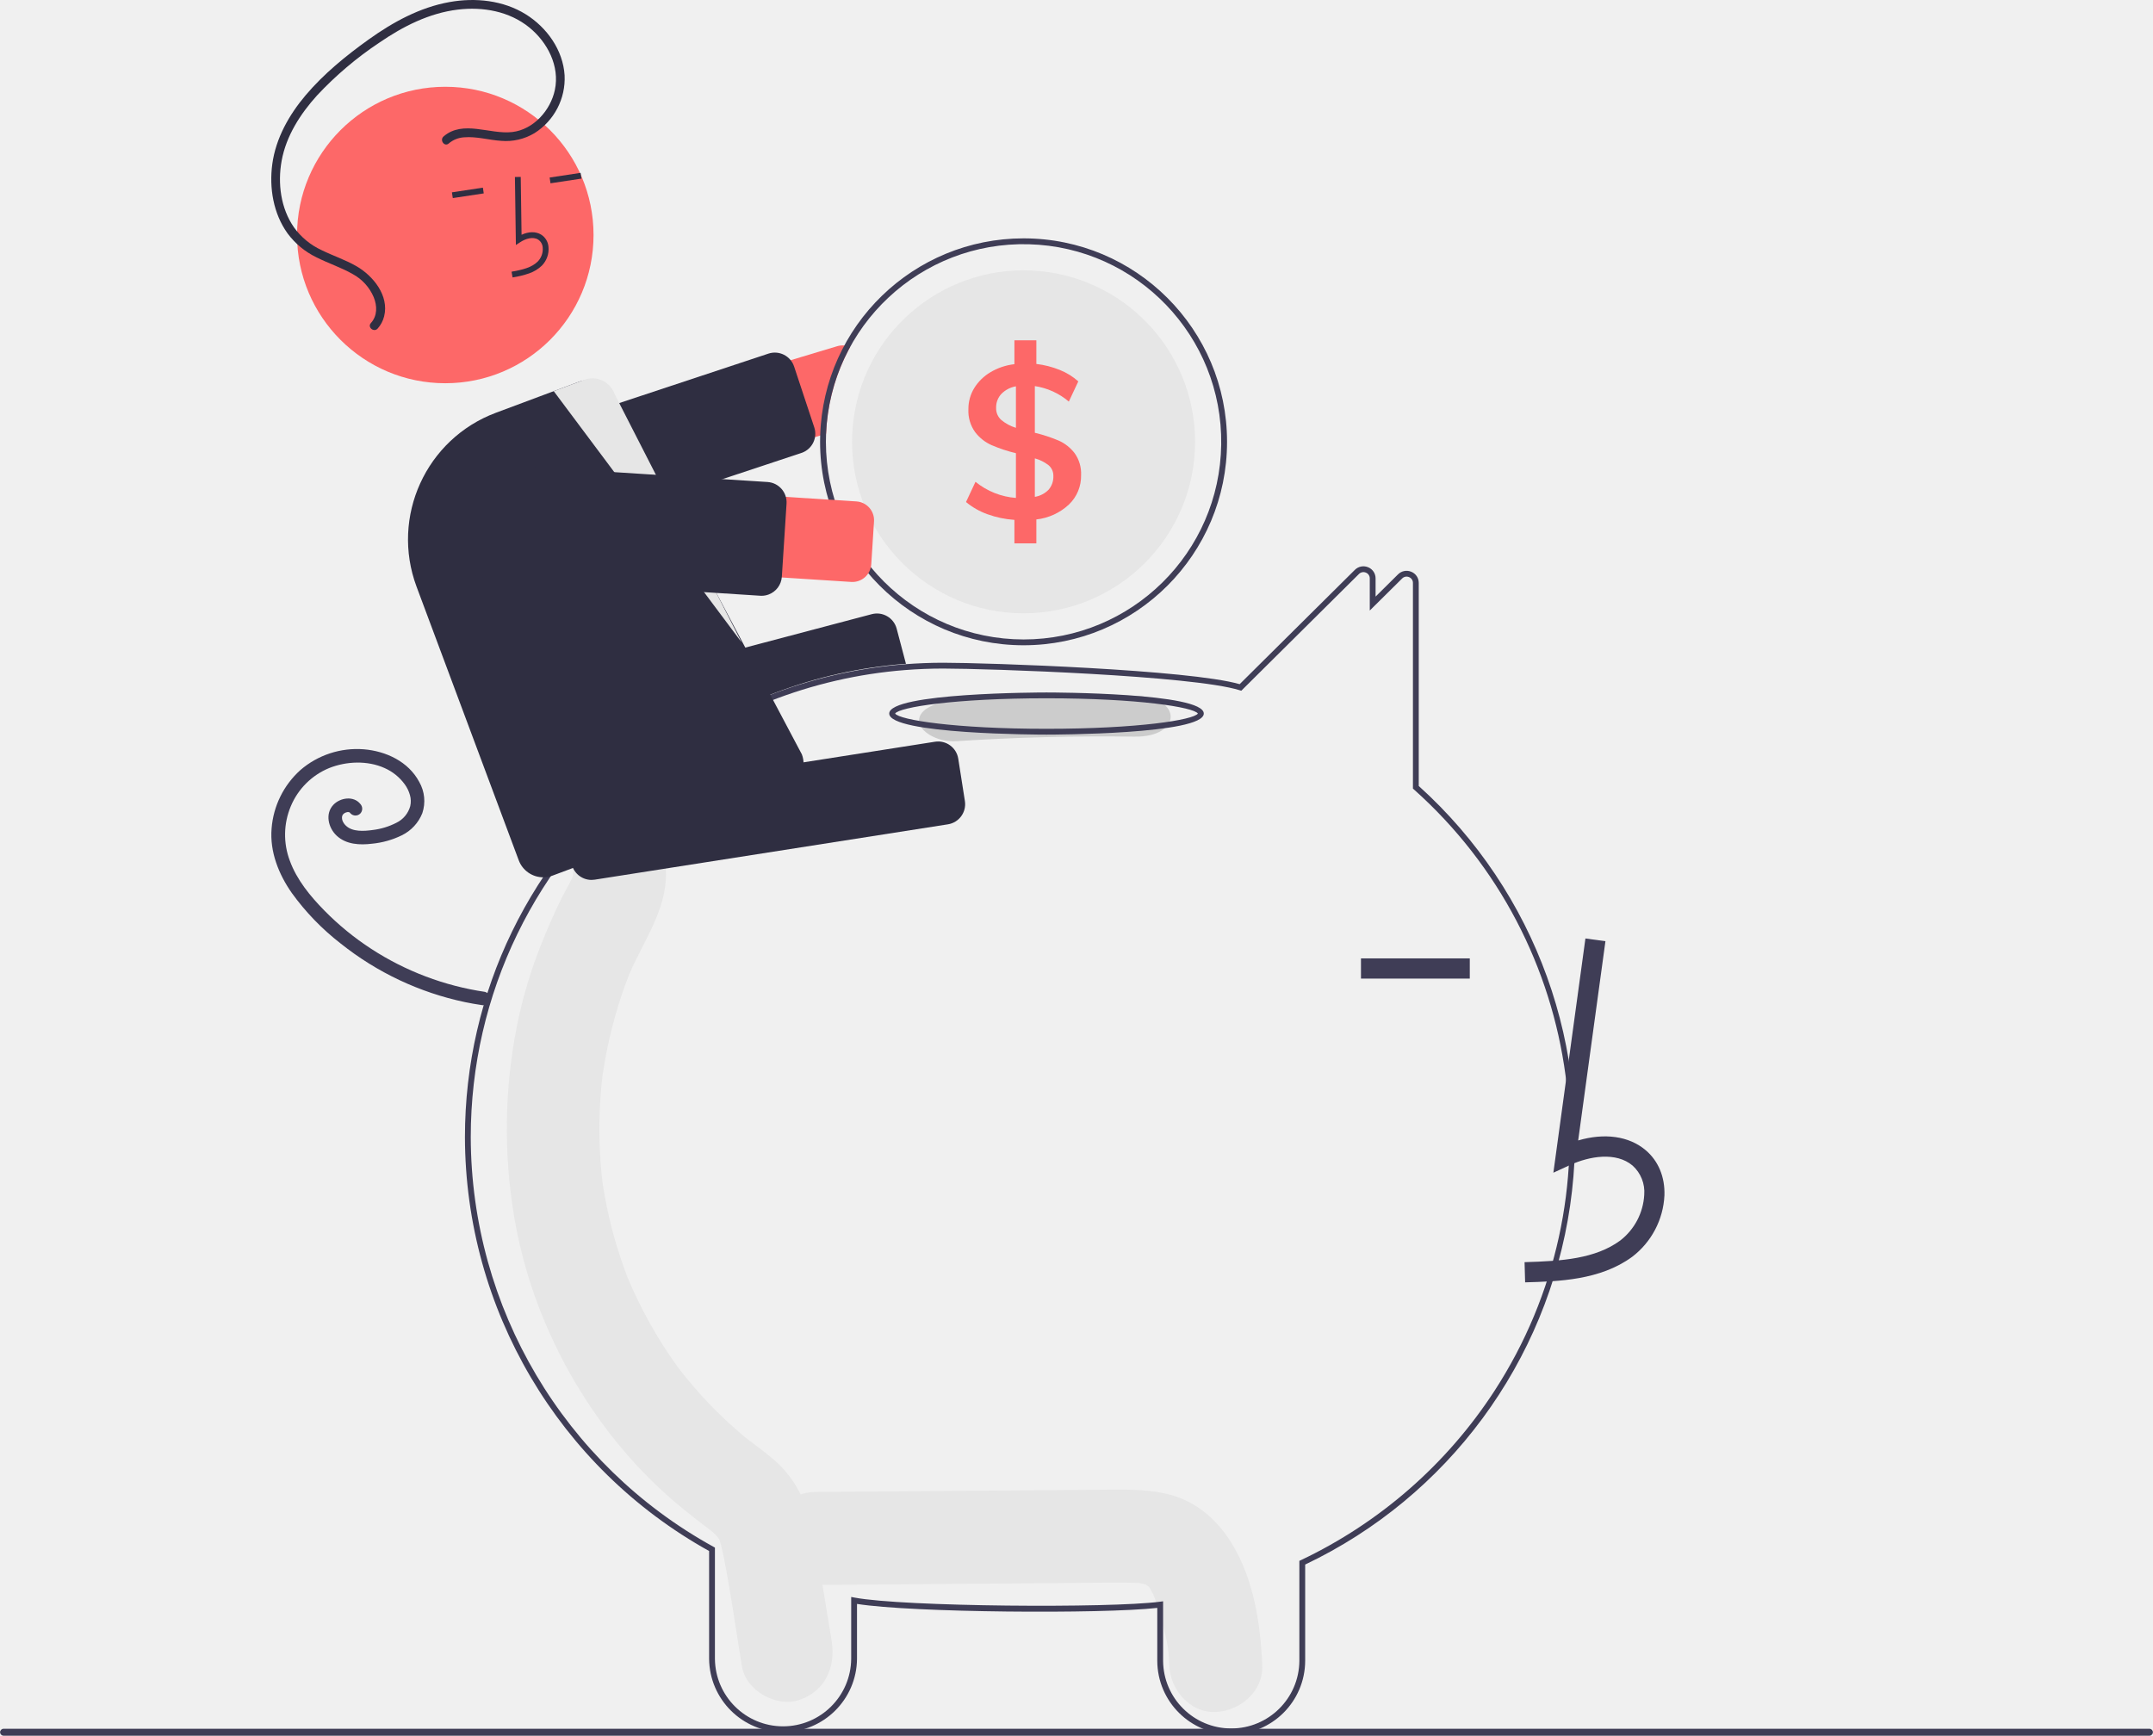
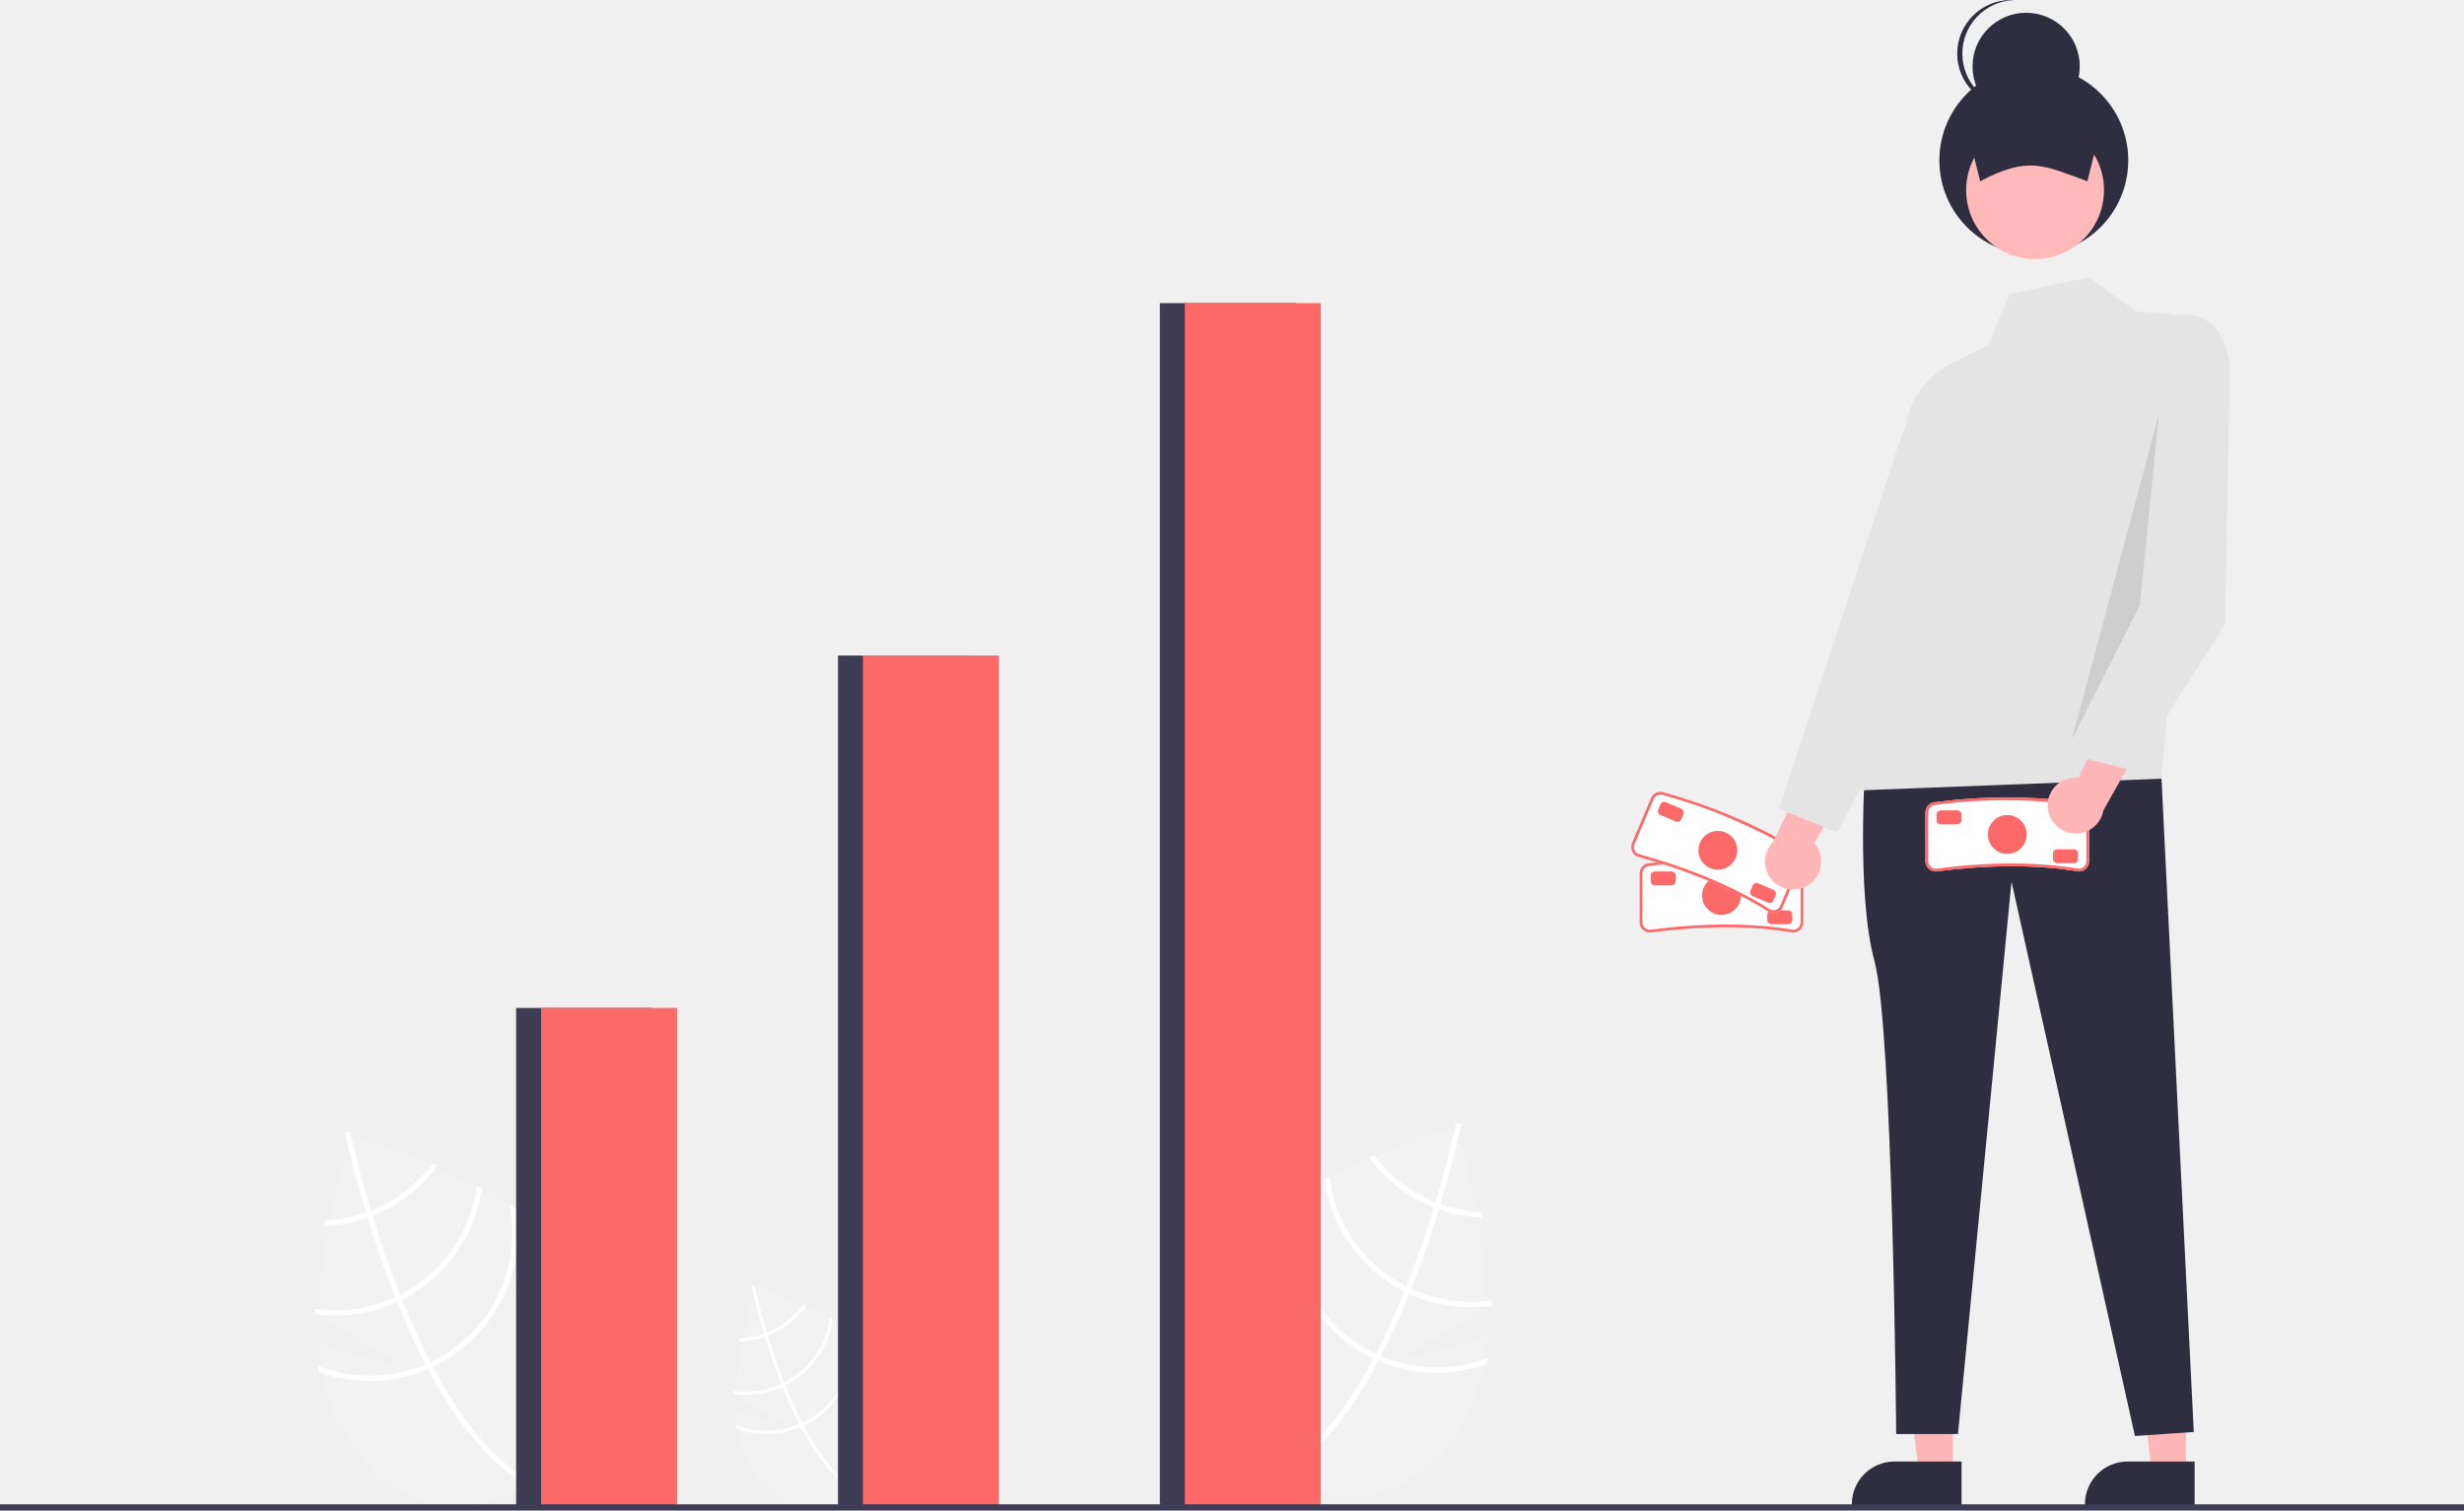
- <svg xmlns="http://www.w3.org/2000/svg" id="b5c524f0-66c4-4225-a3aa-c25cef687e0c" data-name="Layer 1" width="740.675" height="597.175" viewBox="0 0 740.675 597.175">
-   <path d="M651.612,679.719c-5.122-7.172-12.055-12.419-20.771-14.383-7.601-1.713-15.416-1.421-23.142-1.361l-97.692.753c-8.367.065-16.389,7.313-16,16,.386,8.614,7.032,16.069,16,16q42.926-.331,85.851-.662c6.747-.052,13.497-.174,20.244-.152,1.515.005,3.024.085,4.538.102.367.004.631.001.818-.007.047.014.086.027.147.044.79.217,1.6.366,2.394.572-.278.008.515.503.914.671.055.108.171.299.366.595.272.51,1.077,2.059,1.11,2.01a71.762,71.762,0,0,1,2.987,9.393c1.859,7.047,2.268,8.52,2.536,15.132.338,8.352,7.117,16.398,16,16,8.379-.375,16.363-7.042,16-16C663.3,709.333,660.651,692.377,651.612,679.719Z" transform="translate(-229.6623 -151.4124)" fill="#e6e6e6" />
-   <path d="M515.749,715.825c-1.835-11.12-3.635-22.246-5.505-33.36-1.898-11.274-5.774-21.598-14.548-28.997-2.344-1.977-4.775-3.823-7.216-5.663-.858-.647-1.715-1.295-2.563-1.956-.051-.04-.083-.064-.127-.099-.093-.08-.205-.176-.355-.303-3.657-3.095-7.19-6.327-10.556-9.763q-4.483-4.577-8.575-9.545-1.022-1.241-2.019-2.504c-.114-.145-.729-.94-1.135-1.459-.377-.519-1.066-1.457-1.182-1.621q-1.164-1.646-2.286-3.322a156.126,156.126,0,0,1-13.187-24.115q-.547-1.251-1.068-2.517c-.093-.258-.214-.588-.374-1.029-.741-2.038-1.481-4.074-2.159-6.137q-2.16-6.571-3.714-13.336-.768-3.34-1.383-6.715-.317-1.735-.593-3.478c-.03-.193-.21-1.446-.316-2.154-.078-.712-.224-1.972-.243-2.166q-.176-1.756-.312-3.516-.307-3.96-.415-7.933-.185-7.061.253-14.122c.166-2.645.402-5.282.693-7.915.018-.162.031-.29.044-.406.018-.118.038-.251.062-.417.215-1.455.442-2.908.695-4.356a159.294,159.294,0,0,1,3.739-16.313q1.088-3.809,2.363-7.555.568-1.663,1.173-3.314c-.026.071,1.182-3.016,1.198-3.119,4.795-11.329,12.638-21.657,12.648-34.526.007-8.713-7.364-17.06-16-16.657a16.625,16.625,0,0,0-16,16.657c0,.196-.001.363-.001.525-.081.271-.148.498-.208.698-.935,2.032-2.081,3.963-3.107,5.944-2.811,5.423-5.209,11.025-7.488,16.708a159.825,159.825,0,0,0-8.529,28.628,182.098,182.098,0,0,0-.968,65.04c6.204,37.813,26.662,74.009,55.103,98.339,2.468,2.111,4.997,4.152,7.549,6.151,1.056.827,2.121,1.639,3.191,2.446.506.381,2.602,2.034,1.68,1.233,1.982,1.692,2.817,2.543,3.326,3.789.074.288.174.678.311,1.211.359,1.405.7,2.808.983,4.233,2.476,12.451,4.196,25.112,6.264,37.644,1.421,8.611,12.022,14.215,19.682,11.634C513.49,733.312,517.272,725.051,515.749,715.825Z" transform="translate(-229.6623 -151.4124)" fill="#e6e6e6" />
-   <path d="M653.23,748.12a25.374,25.374,0,0,1-25.44-25.25V704.619c-19.109,2.139-84.543,1.644-103.3-1.37v18.892a25.441,25.441,0,0,1-50.88,0v-37.092a163.307,163.307,0,0,1-84-142.388c0-49.83,22.583-96.314,61.959-127.534a164.075,164.075,0,0,1,89.323-35.173c4.427-.347,8.881-.523,13.239-.523,15.352,0,84.619,2.372,101.998,7.372L695.756,347.48a4.16,4.16,0,0,1,4.55-.907,4.1,4.1,0,0,1,2.584,3.847v6.252l7.716-7.642a4.151,4.151,0,0,1,4.546-.908,4.102,4.102,0,0,1,2.587,3.848v69.865a162.759,162.759,0,0,1-39.07,267.866v33.169A25.374,25.374,0,0,1,653.23,748.12ZM629.79,702.351v20.52a23.441,23.441,0,0,0,46.88,0V688.438l.571-.271a162.456,162.456,0,0,0,66.531-58.182,160.325,160.325,0,0,0-27.699-206.96l-.332-.298V351.97a2.103,2.103,0,0,0-1.342-1.996,2.149,2.149,0,0,0-2.381.473l-11.127,11.021V350.42a2.103,2.103,0,0,0-1.342-1.996,2.154,2.154,0,0,0-2.385.477l-40.476,40.164-.575-.18c-16.156-5.057-86.513-7.454-101.982-7.454-4.306,0-8.707.174-13.082.517a162.075,162.075,0,0,0-88.237,34.746c-38.895,30.838-61.202,76.751-61.202,125.967A161.315,161.315,0,0,0,475.094,683.585l.516.286v38.27a23.441,23.441,0,0,0,46.88,0V700.854l1.185.223c16.856,3.171,87.832,3.671,104.985,1.421Z" transform="translate(-229.6623 -151.4124)" fill="#3f3d56" />
-   <path d="M517.66,270.53,406.92,303.81a13.882,13.882,0,0,0,7.99,26.59l96.91-29.13,2.03-.61a67.517,67.517,0,0,1,8.29-29.86,6.165,6.165,0,0,0-2-.52A6.367,6.367,0,0,0,517.66,270.53Z" transform="translate(-229.6623 -151.4124)" fill="#fd6868" />
-   <path d="M412.995,337.495a7.013,7.013,0,0,1-6.638-4.801l-6.925-20.896a6.999,6.999,0,0,1,4.443-8.847l90.131-29.87a7,7,0,0,1,8.847,4.442l6.925,20.896a6.976,6.976,0,0,1-4.193,8.759q-.125.047-.252.088l-90.129,29.869A7.003,7.003,0,0,1,412.995,337.495Z" transform="translate(-229.6623 -151.4124)" fill="#2f2e41" />
-   <path d="M581.79,233.42a70.031,70.031,0,0,0-69.97,67.85c-.02.71-.03,1.43-.03,2.15a70,70,0,1,0,70-70Zm0,138a68.071,68.071,0,0,1-68-68q0-1.395.06-2.76A67.998,67.998,0,1,1,581.79,371.42Z" transform="translate(-229.6623 -151.4124)" fill="#3f3d56" />
-   <path d="M640.79,303.42a59,59,0,0,1-118,0c0-1.87.09-3.71.26-5.53A59,59,0,0,1,640.79,303.42Z" transform="translate(-229.6623 -151.4124)" fill="#e6e6e6" />
-   <path d="M599.36,307.34a14.048,14.048,0,0,0-5.47-4.33,53.139,53.139,0,0,0-8.22-2.7V284.25a23.396,23.396,0,0,1,11.69,5.33l3.26-6.95a21.561,21.561,0,0,0-6.36-3.93,31.259,31.259,0,0,0-8.07-2.07v-8.14h-7.55v8.22a20.672,20.672,0,0,0-8.25,2.77,16.399,16.399,0,0,0-5.59,5.48,13.771,13.771,0,0,0-1.99,7.29,12.463,12.463,0,0,0,2.29,7.8,14.51,14.51,0,0,0,5.7,4.52,52.692,52.692,0,0,0,8.36,2.77v15.39A24.988,24.988,0,0,1,565.25,317.18l-3.26,6.96a24.58,24.58,0,0,0,7.44,4.22,34.161,34.161,0,0,0,9.21,1.92v8.07h7.55v-8.22a19.538,19.538,0,0,0,11.21-5.14,13.59,13.59,0,0,0,4.18-10.1A12.055,12.055,0,0,0,599.36,307.34Zm-20.2-8.73a14.499,14.499,0,0,1-5.03-2.7,5.32,5.32,0,0,1-1.78-4.18,6.726,6.726,0,0,1,1.82-4.81,9.202,9.202,0,0,1,4.99-2.59Zm11.25,21.28a8.557,8.557,0,0,1-4.74,2.47V309.12a13.24,13.24,0,0,1,4.74,2.37,4.658,4.658,0,0,1,1.63,3.7A6.804,6.804,0,0,1,590.41,319.89Z" transform="translate(-229.6623 -151.4124)" fill="#fd6868" />
-   <path d="M416.209,422.184a7.023,7.023,0,0,1-6.775-5.216l-3.77-14.27a7.004,7.004,0,0,1,4.975-8.551l118.941-31.43a7.015,7.015,0,0,1,8.551,4.985l3.194,12.09-.598.046a160.163,160.163,0,0,0-84.108,31.871l-.173.084-38.46,10.16A6.963,6.963,0,0,1,416.209,422.184Z" transform="translate(-229.6623 -151.4124)" fill="#2f2e41" />
-   <path d="M396.51,492.671a98.108,98.108,0,0,1-39.122-14.792A95.527,95.527,0,0,1,341.214,464.65c-4.828-4.924-9.447-10.521-11.838-17.079a25.299,25.299,0,0,1,.331-18.769,24.334,24.334,0,0,1,13.169-13.126c5.99-2.389,13.226-2.644,19.055-.028a17.089,17.089,0,0,1,6.964,5.606,11.435,11.435,0,0,1,1.81,3.758,7.674,7.674,0,0,1,.09,3.759,9.016,9.016,0,0,1-4.774,5.723,24.068,24.068,0,0,1-8.152,2.486c-2.86.39-6.969.745-9.268-1.551a4.669,4.669,0,0,1-1.093-1.611,3.114,3.114,0,0,1-.172-1.458c-.034.217.139-.472.129-.445-.036.102-.194.35.03-.031a3.397,3.397,0,0,1,.233-.363c-.076.098-.243.262.055-.019a1.962,1.962,0,0,1,.914-.564c.138-.04.279-.072.418-.11.353-.096-.352.005.009-.006.139-.004.28-.001.419-.007.354-.016-.349-.097-.01-.011.132.033.262.065.392.106.282.089-.2-.207-.009.014.224.259-.235-.252.019-.001a4.624,4.624,0,0,1,.358.394,2.359,2.359,0,0,0,3.315,0,2.399,2.399,0,0,0,0-3.315c-2.311-2.865-6.877-2.157-9.215.264-2.982,3.088-1.801,7.983,1.1,10.678,3.284,3.051,7.934,3.263,12.158,2.751a29.817,29.817,0,0,0,10.269-2.902,14.398,14.398,0,0,0,7.024-7.588,13.174,13.174,0,0,0-1.056-10.769c-3.729-7.011-11.452-10.606-19.084-11.228a29.812,29.812,0,0,0-21.819,7.163,30.154,30.154,0,0,0-9.888,20.075c-.666,7.996,2.436,15.761,6.959,22.214a84.627,84.627,0,0,0,16.779,17.353,102.473,102.473,0,0,0,42.812,20.191q2.792.577,5.615.988a2.421,2.421,0,0,0,2.883-1.637,2.361,2.361,0,0,0-1.637-2.883Z" transform="translate(-229.6623 -151.4124)" fill="#3f3d56" />
-   <path d="M619.895,390.794q-30.663-.433-61.133,1.556c-6.943.453-12.951,2.907-12.951,7.032,0,3.449,5.96,7.489,12.951,7.032q30.454-1.989,61.133-1.556C636.569,405.094,636.559,391.029,619.895,390.794Z" transform="translate(-229.6623 -151.4124)" fill="#ccc" />
-   <path d="M589.682,404.162c-2.209,0-54.106-.083-54.106-7.251,0-7.168,51.896-7.25,54.106-7.25s54.106.083,54.106,7.25C643.787,404.079,591.891,404.162,589.682,404.162Zm-52.076-7.251c1.42,2.173,20.496,5.251,52.076,5.251s50.656-3.078,52.076-5.251c-1.42-2.173-20.496-5.25-52.076-5.25S539.025,394.738,537.605,396.911Z" transform="translate(-229.6623 -151.4124)" fill="#3f3d56" />
-   <path d="M754.336,592.612c11.488-.319,25.786-.718,36.801-8.764a28.262,28.262,0,0,0,11.121-21.103c.225-6.355-2.071-11.901-6.465-15.614-5.753-4.861-14.154-6.002-23.207-3.341l9.38-68.548-6.886-.943L764.052,554.885l5.75-2.639c6.666-3.058,15.817-4.614,21.504.192a12.215,12.215,0,0,1,4.006,10.062,21.361,21.361,0,0,1-8.275,15.735c-8.572,6.261-19.969,7.069-32.895,7.43Z" transform="translate(-229.6623 -151.4124)" fill="#3f3d56" />
-   <rect x="468.203" y="329.741" width="37.432" height="6.95" fill="#3f3d56" />
-   <path d="M433.148,454.15a7.012,7.012,0,0,1-6.904-5.917L423.959,433.651a7.008,7.008,0,0,1,5.832-8L551.322,406.609a7.007,7.007,0,0,1,7.999,5.832l2.285,14.582a7.007,7.007,0,0,1-5.832,8l-121.531,19.042A7.096,7.096,0,0,1,433.148,454.15Z" transform="translate(-229.6623 -151.4124)" fill="#2f2e41" />
-   <circle cx="153.189" cy="80.855" r="51" fill="#fd6868" />
-   <path d="M411.727,245.463a12.095,12.095,0,0,0,4.367-2.676,8.133,8.133,0,0,0,2.255-6.483,5.472,5.472,0,0,0-2.512-4.164c-1.846-1.135-4.285-1.092-6.747.049l-.284-19.908-2.0.028.334,23.404,1.522-.998c1.765-1.156,4.302-1.994,6.127-.872a3.514,3.514,0,0,1,1.573,2.69,6.146,6.146,0,0,1-1.676,4.834c-2.168,2.151-5.377,2.872-9.039,3.531l.354,1.968A32.963,32.963,0,0,0,411.727,245.463Z" transform="translate(-229.6623 -151.4124)" fill="#2f2e41" />
-   <rect x="418.838" y="211.679" width="10.772" height="2" transform="translate(-256.7253 -85.49311) rotate(-8.61162)" fill="#2f2e41" />
-   <rect x="385.221" y="216.769" width="10.772" height="2" transform="translate(-257.8664 -90.46937) rotate(-8.61162)" fill="#2f2e41" />
-   <path d="M416.555,453.258a9.03,9.03,0,0,1-8.434-5.855L372.957,353.235a46.532,46.532,0,0,1,27.284-59.802L428.833,282.756a8.958,8.958,0,0,1,6.878.239,8.832,8.832,0,0,1,4.675,4.986L505.523,410.964a9.002,9.002,0,0,1-5.257,11.638L419.7,452.687A8.976,8.976,0,0,1,416.555,453.258Z" transform="translate(-229.6623 -151.4124)" fill="#2f2e41" />
-   <path d="M420.158,285.995l64.629,86.426L441.056,286.902a8.079,8.079,0,0,0-10.349-4.846Z" transform="translate(-229.6623 -151.4124)" fill="#e6e6e6" />
-   <path d="M522.49,351.63l-115.395-7.433a13.879,13.879,0,1,1,1.784-27.701l115.395,7.433a6.499,6.499,0,0,1,6.069,6.904l-.949,14.729a6.501,6.501,0,0,1-6.905,6.069Z" transform="translate(-229.6623 -151.4124)" fill="#fd6868" />
-   <path d="M491.655,356.395q-.229,0-.458-.015h-0l-94.756-6.104a6.999,6.999,0,0,1-6.536-7.435l1.62-25.158a7,7,0,0,1,7.436-6.535l94.756,6.103a7.008,7.008,0,0,1,6.535,7.435l-1.62,25.159a7.019,7.019,0,0,1-4.546,6.111A6.926,6.926,0,0,1,491.655,356.395Z" transform="translate(-229.6623 -151.4124)" fill="#2f2e41" />
-   <path d="M382.267,198.353c6.709-5.77,15.923-.608,23.617-1.512,7.361-.865,13.174-7.468,14.659-14.482,1.732-8.184-2.516-16.383-8.777-21.486-6.857-5.589-15.952-7.193-24.57-6.159-9.878,1.185-18.911,5.789-27.017,11.359a121.85,121.85,0,0,0-21.442,18.169c-5.751,6.352-10.624,13.923-12.18,22.47-1.414,7.768-.334,16.375,4.258,22.955a24.205,24.205,0,0,0,9.474,7.805c3.937,1.933,8.138,3.316,11.952,5.502,5.768,3.305,11.374,10.159,9.567,17.291a9.793,9.793,0,0,1-2.226,4.19c-1.291,1.433-3.619-.461-2.325-1.897,2.273-2.523,2.183-5.888.972-8.9a16.272,16.272,0,0,0-7.233-7.954c-3.993-2.283-8.401-3.692-12.494-5.772a27.023,27.023,0,0,1-9.911-8.214c-4.898-6.807-6.363-15.666-5.253-23.861,1.202-8.868,5.759-16.927,11.471-23.68,6.216-7.349,13.852-13.571,21.652-19.159,8.37-5.997,17.617-11.067,27.85-12.9,8.87-1.59,18.485-.611,26.241,4.223,7.24,4.512,12.792,12.274,13.344,20.947a22.235,22.235,0,0,1-10.376,19.942,19.101,19.101,0,0,1-11.41,2.643c-4.262-.273-8.527-1.578-12.816-1.215a8.941,8.941,0,0,0-5.268,2.128c-1.466,1.261-3.213-1.181-1.759-2.431Z" transform="translate(-229.6623 -151.4124)" fill="#2f2e41" />
-   <path d="M969.147,748.588H230.853a1.191,1.191,0,0,1,0-2.381H969.147a1.191,1.191,0,0,1,0,2.381Z" transform="translate(-229.6623 -151.4124)" fill="#3f3d56" />
+ <svg xmlns="http://www.w3.org/2000/svg" id="fd248547-be2e-443b-b00c-df04d3eaadca" data-name="Layer 1" width="888" height="544.357" viewBox="0 0 888 544.357">
+   <path d="M691.817,659.775l-32.031,8.592,32.263-19.84c-.694-31.628-11.733-64.424-11.733-64.424s-68.95,19.975-87.046,54.564-3.852,57.425,21.514,70.695c25.365,13.27,52.247,11.951,70.343-22.639C689.154,679.026,691.147,669.669,691.817,659.775Z" transform="translate(-156 -177.8214)" fill="#f2f2f2" />
+   <path d="M653.662,666.536l-.892,1.705c-10.47,19.765-21.902,33.479-34.156,40.936-.177.112-.357.211-.534.323l-.5-.831-.471-.805c13.427-7.951,24.696-23.224,33.832-40.461.3-.553.604-1.114.892-1.684,3.803-7.331,7.228-14.967,10.273-22.534.241-.584.478-1.18.714-1.776,3.967-10.008,7.275-19.824,9.926-28.467.19-.61.372-1.225.549-1.831,4.427-14.648,6.883-25.651,7.41-28.096.069-.297.102-.463.111-.501l.921.192.013-.004.93.196c-.009.038-.117.594-.349,1.613-.845,3.815-3.246,14.116-7.203,27.29-.181.593-.363,1.208-.553,1.818-2.144,7.016-4.707,14.771-7.699,22.752q-1.123,3.009-2.281,5.902c-.228.601-.465,1.197-.706,1.781Q658.952,656.323,653.662,666.536Z" transform="translate(-156 -177.8214)" fill="#fff" />
+   <path d="M675.128,611.801c-.605-.22-1.219-.444-1.832-.69a52.552,52.552,0,0,1-4.888-2.246,51.119,51.119,0,0,1-17.268-14.667c-.589.262-1.177.524-1.778.79a53.011,53.011,0,0,0,18.163,15.566,54.372,54.372,0,0,0,5.222,2.388c.605.241,1.219.465,1.828.677a52.565,52.565,0,0,0,15.595,2.966q-.18-.981-.348-1.924A50.943,50.943,0,0,1,675.128,611.801Z" transform="translate(-156 -177.8214)" fill="#fff" />
+   <path d="M664.594,642.272q-.9-.406-1.774-.863c-.182-.084-.367-.181-.545-.274a51.39,51.39,0,0,1-27.161-39.076c-.598.321-1.196.643-1.79.977a53.298,53.298,0,0,0,28.068,39.787c.236.124.473.247.713.362.595.301,1.186.588,1.782.868a53.016,53.016,0,0,0,29.618,4.315c-.01-.639-.019-1.279-.037-1.922A51.037,51.037,0,0,1,664.594,642.272Z" transform="translate(-156 -177.8214)" fill="#fff" />
+   <path d="M653.662,666.536c-.617-.258-1.226-.534-1.83-.818-.646-.306-1.288-.62-1.921-.951a51.529,51.529,0,0,1-26.586-55.75c-.738.485-1.471.962-2.191,1.455a53.416,53.416,0,0,0,27.894,55.983c.633.331,1.27.654,1.913.947.608.297,1.217.572,1.83.839a53.259,53.259,0,0,0,39.098,1.093c.149-.717.269-1.439.393-2.17A51.362,51.362,0,0,1,653.662,666.536Z" transform="translate(-156 -177.8214)" fill="#fff" />
+   <path d="M271.183,662.775l32.031,8.592L270.952,651.528c.694-31.628,11.733-64.424,11.733-64.424s68.95,19.975,87.046,54.564,3.852,57.425-21.514,70.695c-25.365,13.27-52.247,11.951-70.343-22.639C273.846,682.026,271.853,672.669,271.183,662.775Z" transform="translate(-156 -177.8214)" fill="#f2f2f2" />
+   <path d="M309.338,669.536l.892,1.705c10.47,19.765,21.902,33.479,34.156,40.936.177.112.357.211.534.323l.5-.831.471-.805c-13.427-7.951-24.696-23.224-33.832-40.461-.3-.553-.604-1.114-.892-1.684-3.803-7.331-7.228-14.967-10.273-22.534-.241-.584-.478-1.18-.714-1.776-3.967-10.008-7.275-19.824-9.926-28.467-.19-.61-.372-1.225-.549-1.831-4.427-14.648-6.883-25.651-7.41-28.096-.069-.297-.102-.463-.111-.501l-.921.192-.013-.004-.93.196c.009.038.117.594.349,1.613.845,3.815,3.246,14.116,7.203,27.29.181.593.363,1.208.553,1.818,2.144,7.016,4.707,14.771,7.699,22.752q1.123,3.009,2.281,5.902c.228.601.465,1.197.706,1.781Q304.048,659.323,309.338,669.536Z" transform="translate(-156 -177.8214)" fill="#fff" />
+   <path d="M273.179,617.661q-.168.943-.348,1.924a52.565,52.565,0,0,0,15.595-2.966c.61-.211,1.223-.436,1.828-.677a54.372,54.372,0,0,0,5.222-2.388,53.011,53.011,0,0,0,18.163-15.566c-.601-.266-1.19-.528-1.778-.79a51.119,51.119,0,0,1-17.268,14.667,52.552,52.552,0,0,1-4.888,2.246c-.613.246-1.227.47-1.832.69A50.943,50.943,0,0,1,273.179,617.661Z" transform="translate(-156 -177.8214)" fill="#fff" />
+   <path d="M269.531,649.445c-.018.644-.028,1.283-.037,1.922a53.016,53.016,0,0,0,29.618-4.315c.596-.279,1.187-.567,1.782-.868.241-.115.477-.239.713-.362a53.298,53.298,0,0,0,28.068-39.787c-.594-.334-1.192-.656-1.79-.977a51.39,51.39,0,0,1-27.161,39.076c-.177.093-.363.19-.545.274q-.874.457-1.774.863A51.037,51.037,0,0,1,269.531,649.445Z" transform="translate(-156 -177.8214)" fill="#fff" />
+   <path d="M270.738,670.164c.124.731.244,1.453.393,2.17a53.259,53.259,0,0,0,39.098-1.093c.613-.267,1.221-.542,1.83-.839.642-.293,1.28-.616,1.913-.947a53.416,53.416,0,0,0,27.894-55.983c-.721-.494-1.454-.97-2.191-1.455a51.529,51.529,0,0,1-26.586,55.75c-.633.331-1.275.645-1.921.951-.604.284-1.213.559-1.83.818A51.362,51.362,0,0,1,270.738,670.164Z" transform="translate(-156 -177.8214)" fill="#fff" />
+   <path d="M421.356,686.995l19.069,5.115-19.207-11.811c.413-18.829,6.985-38.353,6.985-38.353s41.048,11.892,51.821,32.483,2.293,34.186-12.808,42.087c-15.101,7.9-31.104,7.115-41.877-13.477C422.941,698.456,421.755,692.885,421.356,686.995Z" transform="translate(-156 -177.8214)" fill="#f2f2f2" />
+   <path d="M444.07,691.02l.531,1.015c6.233,11.767,13.039,19.931,20.334,24.371.105.067.213.125.318.192l.298-.495.28-.479c-7.993-4.734-14.702-13.826-20.141-24.087-.179-.329-.36-.663-.531-1.002-2.264-4.364-4.303-8.91-6.116-13.415-.143-.347-.284-.702-.425-1.058-2.362-5.958-4.331-11.802-5.909-16.947-.113-.363-.221-.729-.327-1.09-2.636-8.72-4.098-15.271-4.411-16.726-.041-.177-.061-.275-.066-.298l-.548.114-.008-.002-.553.117c.005.023.07.354.208.96.503,2.271,1.932,8.404,4.288,16.246.108.353.216.719.329,1.082,1.276,4.177,2.802,8.793,4.584,13.545q.668,1.791,1.358,3.514c.136.358.277.713.42,1.06Q440.921,684.94,444.07,691.02Z" transform="translate(-156 -177.8214)" fill="#fff" />
+   <path d="M422.544,660.138q-.1.561-.207,1.145a31.294,31.294,0,0,0,9.284-1.766c.363-.126.728-.259,1.088-.403a32.37,32.37,0,0,0,3.109-1.422,31.559,31.559,0,0,0,10.813-9.267c-.358-.158-.708-.314-1.059-.47a30.432,30.432,0,0,1-10.28,8.732,31.287,31.287,0,0,1-2.91,1.337c-.365.146-.73.28-1.091.411A30.327,30.327,0,0,1,422.544,660.138Z" transform="translate(-156 -177.8214)" fill="#fff" />
+   <path d="M420.373,679.06c-.011.383-.016.764-.022,1.144a31.562,31.562,0,0,0,17.633-2.569c.355-.166.707-.338,1.061-.517.143-.069.284-.142.425-.216a31.73,31.73,0,0,0,16.709-23.686c-.354-.199-.71-.39-1.066-.582a30.594,30.594,0,0,1-16.169,23.263c-.106.055-.216.113-.324.163q-.52.272-1.056.514A30.383,30.383,0,0,1,420.373,679.06Z" transform="translate(-156 -177.8214)" fill="#fff" />
+   <path d="M421.091,691.394c.074.435.145.865.234,1.292a31.707,31.707,0,0,0,23.276-.651c.365-.159.727-.323,1.089-.499.382-.174.762-.367,1.139-.564a31.8,31.8,0,0,0,16.606-33.328c-.429-.294-.865-.578-1.304-.866a30.676,30.676,0,0,1-15.827,33.19c-.377.197-.759.384-1.144.566-.36.169-.722.333-1.089.487A30.577,30.577,0,0,1,421.091,691.394Z" transform="translate(-156 -177.8214)" fill="#fff" />
+   <path d="M802.236,513.878l-.082-.007c-15.167-2.504-32.015-2.503-51.508.003h-.008a3.686,3.686,0,0,1-3.729-3.669V492.552a3.678,3.678,0,0,1,3.673-3.673,199.874,199.874,0,0,1,51.715.004h.007a3.659,3.659,0,0,1,3.605,3.669v17.653A3.678,3.678,0,0,1,802.236,513.878Z" transform="translate(-156 -177.8214)" fill="#fff" />
+   <path d="M802.236,513.878l-.082-.007c-15.167-2.504-32.015-2.503-51.508.003h-.008a3.686,3.686,0,0,1-3.729-3.669V492.552a3.678,3.678,0,0,1,3.673-3.673,199.874,199.874,0,0,1,51.715.004h.007a3.659,3.659,0,0,1,3.605,3.669v17.653A3.678,3.678,0,0,1,802.236,513.878Zm-26.482-25.675a184.5,184.5,0,0,0-25.103,1.67,2.699,2.699,0,0,0-2.741,2.678v17.653a2.676,2.676,0,0,0,2.673,2.673c19.51-2.513,36.439-2.513,51.693-0a2.676,2.676,0,0,0,2.634-2.673V492.552a2.676,2.676,0,0,0-2.673-2.673A215.528,215.528,0,0,0,775.754,488.203Z" transform="translate(-156 -177.8214)" fill="#fd6868" />
+   <circle cx="620.409" cy="322.714" r="7" fill="#fd6868" />
+   <path d="M758.409,496.878h-6a1.502,1.502,0,0,1-1.5-1.5v-2a1.502,1.502,0,0,1,1.5-1.5h6a1.502,1.502,0,0,1,1.5,1.5v2A1.502,1.502,0,0,1,758.409,496.878Z" transform="translate(-156 -177.8214)" fill="#fd6868" />
+   <path d="M800.409,510.878h-6a1.502,1.502,0,0,1-1.5-1.5v-2a1.502,1.502,0,0,1,1.5-1.5h6a1.502,1.502,0,0,1,1.5,1.5v2A1.502,1.502,0,0,1,800.409,510.878Z" transform="translate(-156 -177.8214)" fill="#fd6868" />
+   <path d="M793.699,506.577l-.072-.038c-12.999-8.205-28.522-14.757-47.455-20.028l-.007-.003a3.686,3.686,0,0,1-2.009-4.831l6.865-16.264a3.678,3.678,0,0,1,4.813-1.956,199.874,199.874,0,0,1,47.643,20.115l.006.003a3.659,3.659,0,0,1,1.894,4.783l-6.865,16.264A3.678,3.678,0,0,1,793.699,506.577Z" transform="translate(-156 -177.8214)" fill="#fff" />
+   <path d="M793.699,506.577l-.072-.038c-12.999-8.205-28.522-14.757-47.455-20.028l-.007-.003a3.686,3.686,0,0,1-2.009-4.831l6.865-16.264a3.678,3.678,0,0,1,4.813-1.956,199.874,199.874,0,0,1,47.643,20.115l.006.003a3.659,3.659,0,0,1,1.894,4.783l-6.865,16.264A3.678,3.678,0,0,1,793.699,506.577Zm-14.413-33.953a184.498,184.498,0,0,0-23.776-8.223,2.699,2.699,0,0,0-3.567,1.401l-6.865,16.264a2.676,2.676,0,0,0,1.423,3.503c18.951,5.272,34.548,11.856,47.624,20.102a2.676,2.676,0,0,0,3.466-1.438l6.865-16.264a2.676,2.676,0,0,0-1.423-3.503A215.53,215.53,0,0,0,779.286,472.624Z" transform="translate(-156 -177.8214)" fill="#fd6868" />
+   <circle cx="619.094" cy="306.419" r="7" fill="#fd6868" />
+   <path d="M759.933,473.871l-5.528-2.333a1.502,1.502,0,0,1-.799-1.965l.778-1.843a1.502,1.502,0,0,1,1.965-.799l5.528,2.333a1.502,1.502,0,0,1,.799,1.965l-.778,1.843A1.502,1.502,0,0,1,759.933,473.871Z" transform="translate(-156 -177.8214)" fill="#fd6868" />
+   <path d="M793.183,503.103l-5.528-2.333a1.502,1.502,0,0,1-.799-1.965l.778-1.843a1.502,1.502,0,0,1,1.965-.799l5.528,2.333a1.502,1.502,0,0,1,.799,1.965l-.778,1.843A1.502,1.502,0,0,1,793.183,503.103Z" transform="translate(-156 -177.8214)" fill="#fd6868" />
+   <path d="M807.475,496.913a10.056,10.056,0,0,0,2.386-15.234l17.709-31.038-18.531,1.197-13.975,29.291a10.11,10.11,0,0,0,12.412,15.784Z" transform="translate(-156 -177.8214)" fill="#ffb6b6" />
+   <polygon points="787.796 530.684 775.536 530.684 769.704 483.396 787.798 483.397 787.796 530.684" fill="#ffb6b6" />
+   <path d="M946.922,720.39l-39.531-.001v-.5A15.387,15.387,0,0,1,922.778,704.502h.001l24.144.001Z" transform="translate(-156 -177.8214)" fill="#2f2e41" />
+   <polygon points="703.796 530.684 691.536 530.684 685.704 483.396 703.798 483.397 703.796 530.684" fill="#ffb6b6" />
+   <path d="M862.922,720.39l-39.531-.001v-.5A15.387,15.387,0,0,1,838.778,704.502h.001l24.144.001Z" transform="translate(-156 -177.8214)" fill="#2f2e41" />
+   <path d="M828.271,451.974s-3.372,48.021,3.269,72.206,7.827,170.441,7.827,170.441h22.262l19.295-199.085L925.406,695.323l21.204-1.458L934.982,458.443Z" transform="translate(-156 -177.8214)" fill="#2f2e41" />
+   <path d="M925.783,290.096l-17.019-12.419L880.247,283.887l-7.719,18.342-13.302,6.595a30.152,30.152,0,0,0-16.447,22.692l-19.003,131.225,111.206-4.299,13.463-154.543a12.116,12.116,0,0,0-11.367-13.147Z" transform="translate(-156 -177.8214)" fill="#e4e4e4" />
+   <polygon points="696.189 141.253 685.918 155.099 641.182 291.544 662.152 299.94 695.729 236.359 696.189 141.253" fill="#e4e4e4" />
+   <circle cx="732.961" cy="57.795" r="34.037" fill="#2f2e41" />
+   <circle cx="733.421" cy="68.534" r="24.838" fill="#ffb9b9" />
+   <path d="M908.279,243.136c-15.816-5.705-21.167-9.209-38.637,0l-6.439-25.758H914.718Z" transform="translate(-156 -177.8214)" fill="#2f2e41" />
+   <circle cx="730.201" cy="23.918" r="19.318" fill="#2f2e41" />
+   <path d="M863.203,197.14a19.302,19.302,0,0,1,18.398-19.272c-.307-.015-.609-.046-.92-.046a19.318,19.318,0,1,0,0,38.637c.311,0,.613-.032.92-.046A19.302,19.302,0,0,1,863.203,197.14Z" transform="translate(-156 -177.8214)" fill="#2f2e41" />
+   <polygon points="778.087 149.111 771.157 218.196 746.683 266.431 778.087 149.111" opacity="0.1" />
+   <rect x="39.5" y="361.737" width="6" height="5" fill="#f0f0f0" />
+   <path d="M769.029,544.558H757.206v-5H769.029Zm-23.646,0H733.559v-5h11.824Zm-23.647,0H709.912v-5h11.823Zm-23.646,0H686.265v-5h11.824Zm-23.647,0H662.618v-5h11.823Zm-23.647,0H638.971v-5H650.794Zm-23.646,0H615.324v-5h11.823Zm-23.647,0H591.677v-5H603.5Zm-23.647,0H568.03v-5H579.853Zm-23.647,0H544.382v-5h11.824Zm-23.647,0H520.735v-5h11.824Zm-23.647,0h-11.824v-5h11.824Zm-23.647,0H473.441v-5h11.824Zm-23.647,0H449.794v-5h11.823Zm-23.647,0H426.147v-5H437.971Zm-23.647,0H402.5v-5h11.824Zm-23.647,0H378.853v-5h11.824Zm-23.647,0H355.206v-5h11.824Zm-23.647,0H331.559v-5h11.823Zm-23.647,0h-11.823v-5h11.823Zm-23.647,0h-11.823v-5h11.823Zm-23.647,0H260.618v-5h11.824Zm-23.647,0H236.971v-5h11.824Zm-23.647,0h-11.823v-5h11.824Z" transform="translate(-156 -177.8214)" fill="#f0f0f0" />
+   <rect x="39.5" y="234.737" width="6" height="5" fill="#f0f0f0" />
+   <path d="M769.029,417.558H757.206v-5H769.029Zm-23.646,0H733.559v-5h11.824Zm-23.647,0H709.912v-5h11.823Zm-23.646,0H686.265v-5h11.824Zm-23.647,0H662.618v-5h11.823Zm-23.647,0H638.971v-5H650.794Zm-23.646,0H615.324v-5h11.823Zm-23.647,0H591.677v-5H603.5Zm-23.647,0H568.03v-5H579.853Zm-23.647,0H544.382v-5h11.824Zm-23.647,0H520.735v-5h11.824Zm-23.647,0h-11.824v-5h11.824Zm-23.647,0H473.441v-5h11.824Zm-23.647,0H449.794v-5h11.823Zm-23.647,0H426.147v-5H437.971Zm-23.647,0H402.5v-5h11.824Zm-23.647,0H378.853v-5h11.824Zm-23.647,0H355.206v-5h11.824Zm-23.647,0H331.559v-5h11.823Zm-23.647,0h-11.823v-5h11.823Zm-23.647,0h-11.823v-5h11.823Zm-23.647,0H260.618v-5h11.824Zm-23.647,0H236.971v-5h11.824Zm-23.647,0h-11.823v-5h11.824Z" transform="translate(-156 -177.8214)" fill="#f0f0f0" />
+   <rect x="39.5" y="107.737" width="6" height="5" fill="#f0f0f0" />
+   <path d="M769.029,290.558H757.206v-5H769.029Zm-23.646,0H733.559v-5h11.824Zm-23.647,0H709.912v-5h11.823Zm-23.646,0H686.265v-5h11.824Zm-23.647,0H662.618v-5h11.823Zm-23.647,0H638.971v-5H650.794Zm-23.646,0H615.324v-5h11.823Zm-23.647,0H591.677v-5H603.5Zm-23.647,0H568.03v-5H579.853Zm-23.647,0H544.382v-5h11.824Zm-23.647,0H520.735v-5h11.824Zm-23.647,0h-11.824v-5h11.824Zm-23.647,0H473.441v-5h11.824Zm-23.647,0H449.794v-5h11.823Zm-23.647,0H426.147v-5H437.971Zm-23.647,0H402.5v-5h11.824Zm-23.647,0H378.853v-5h11.824Zm-23.647,0H355.206v-5h11.824Zm-23.647,0H331.559v-5h11.823Zm-23.647,0h-11.823v-5h11.823Zm-23.647,0h-11.823v-5h11.823Zm-23.647,0H260.618v-5h11.824Zm-23.647,0H236.971v-5h11.824Zm-23.647,0h-11.823v-5h11.824Z" transform="translate(-156 -177.8214)" fill="#f0f0f0" />
+   <rect x="186" y="363.237" width="49" height="180" fill="#3f3d56" />
+   <rect x="195" y="363.237" width="49" height="180" fill="#fd6868" />
+   <rect x="302" y="236.237" width="49" height="307" fill="#3f3d56" />
+   <rect x="311" y="236.237" width="49" height="307" fill="#fd6868" />
+   <rect x="418" y="109.237" width="49" height="434" fill="#3f3d56" />
+   <rect x="427" y="109.237" width="49" height="434" fill="#fd6868" />
+   <circle cx="40" cy="110.237" r="12" fill="#f0f0f0" />
+   <circle cx="40" cy="237.237" r="12" fill="#f0f0f0" />
+   <circle cx="40" cy="364.237" r="12" fill="#f0f0f0" />
+   <rect y="542.116" width="888" height="2.241" fill="#3f3d56" />
+   <path d="M905.236,491.878l-.082-.007c-15.167-2.504-32.015-2.503-51.508.003h-.008a3.686,3.686,0,0,1-3.729-3.669V470.552a3.678,3.678,0,0,1,3.673-3.673,199.874,199.874,0,0,1,51.715.004h.007a3.659,3.659,0,0,1,3.605,3.669v17.653A3.678,3.678,0,0,1,905.236,491.878Z" transform="translate(-156 -177.8214)" fill="#fff" />
+   <path d="M905.236,491.878l-.082-.007c-15.167-2.504-32.015-2.503-51.508.003h-.008a3.686,3.686,0,0,1-3.729-3.669V470.552a3.678,3.678,0,0,1,3.673-3.673,199.874,199.874,0,0,1,51.715.004h.007a3.659,3.659,0,0,1,3.605,3.669v17.653A3.678,3.678,0,0,1,905.236,491.878Zm-26.482-25.675a184.5,184.5,0,0,0-25.103,1.67,2.699,2.699,0,0,0-2.741,2.678v17.653a2.676,2.676,0,0,0,2.673,2.673c19.51-2.513,36.439-2.513,51.693-0a2.676,2.676,0,0,0,2.634-2.673V470.552a2.676,2.676,0,0,0-2.673-2.673A215.528,215.528,0,0,0,878.754,466.203Z" transform="translate(-156 -177.8214)" fill="#fd6868" />
+   <circle cx="723.409" cy="300.714" r="7" fill="#fd6868" />
+   <path d="M861.409,474.878h-6a1.502,1.502,0,0,1-1.5-1.5v-2a1.502,1.502,0,0,1,1.5-1.5h6a1.502,1.502,0,0,1,1.5,1.5v2A1.502,1.502,0,0,1,861.409,474.878Z" transform="translate(-156 -177.8214)" fill="#fd6868" />
+   <path d="M903.409,488.878h-6a1.502,1.502,0,0,1-1.5-1.5v-2a1.502,1.502,0,0,1,1.5-1.5h6a1.502,1.502,0,0,1,1.5,1.5v2A1.502,1.502,0,0,1,903.409,488.878Z" transform="translate(-156 -177.8214)" fill="#fd6868" />
+   <path d="M893.994,468.738a10.056,10.056,0,0,1,11.1-10.702l15.238-32.323,9.663,15.857-15.951,28.264a10.11,10.11,0,0,1-20.05-1.095Z" transform="translate(-156 -177.8214)" fill="#ffb6b6" />
+   <path d="M935.422,299.661l6.276-8.184s15.29-3.114,17.887,17.887l-1.635,93.365L924.444,455.466l-21.761-5.556,28.451-62.647Z" transform="translate(-156 -177.8214)" fill="#e4e4e4" />
</svg>
